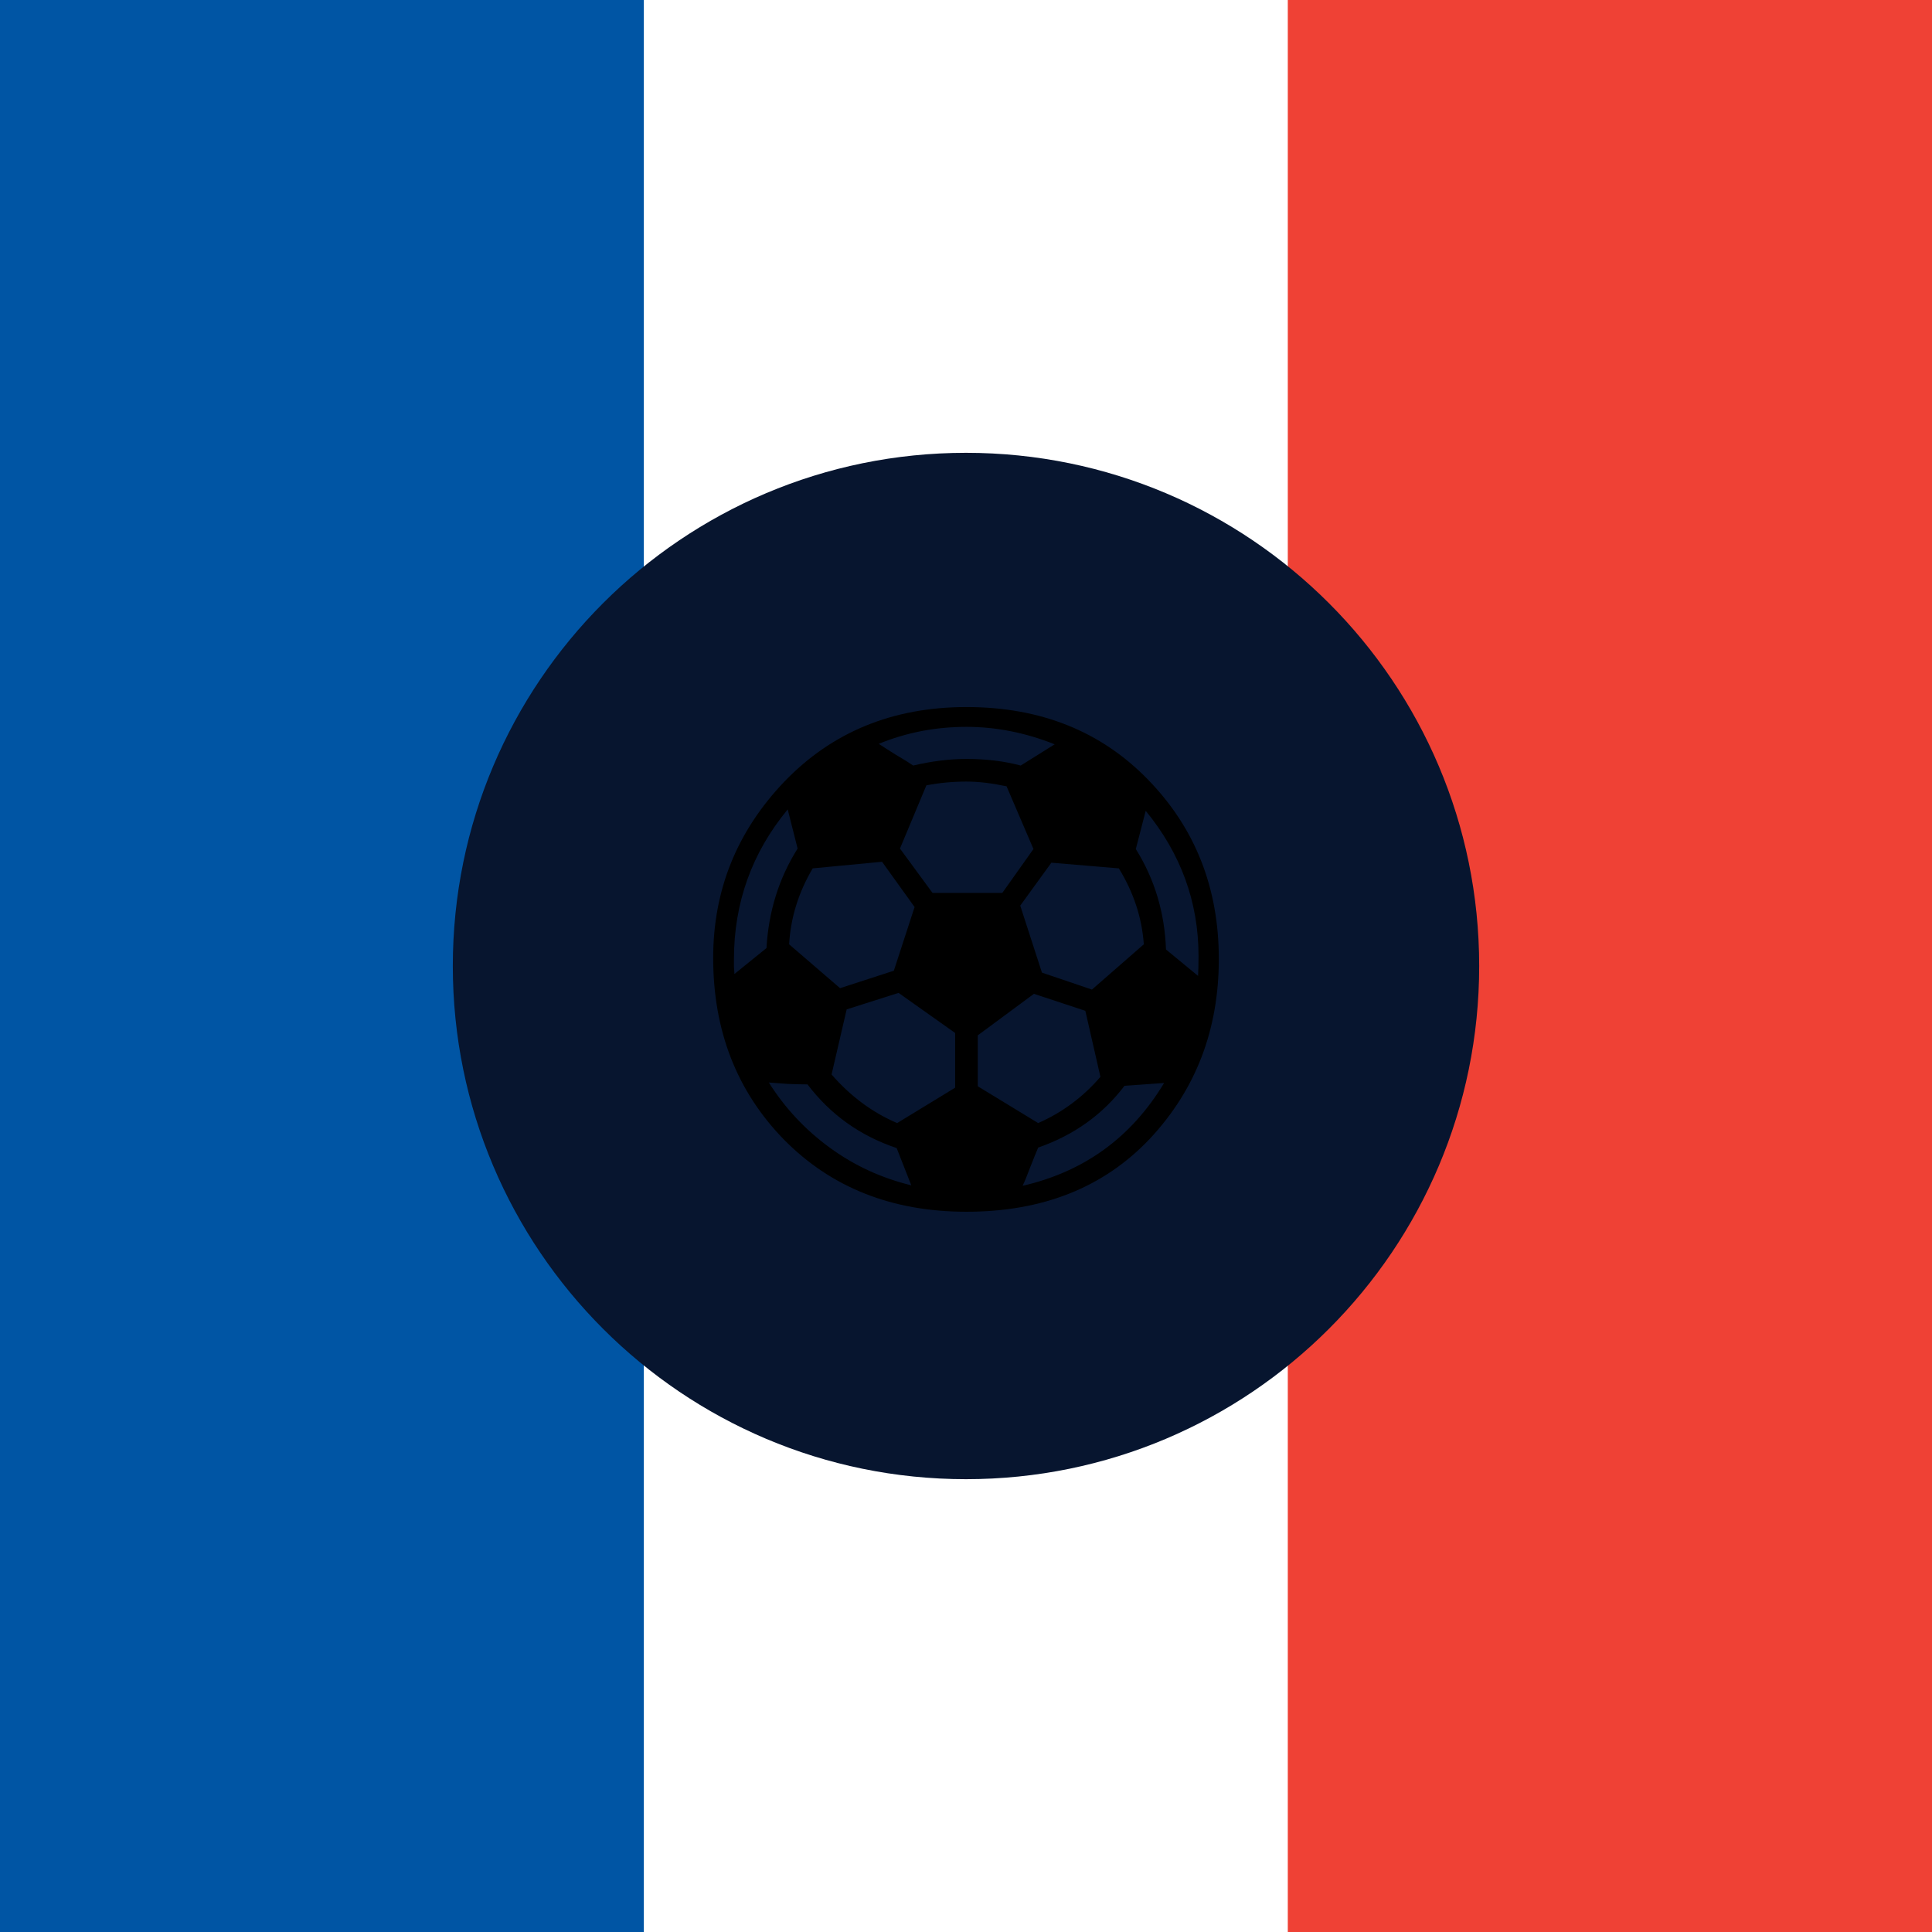
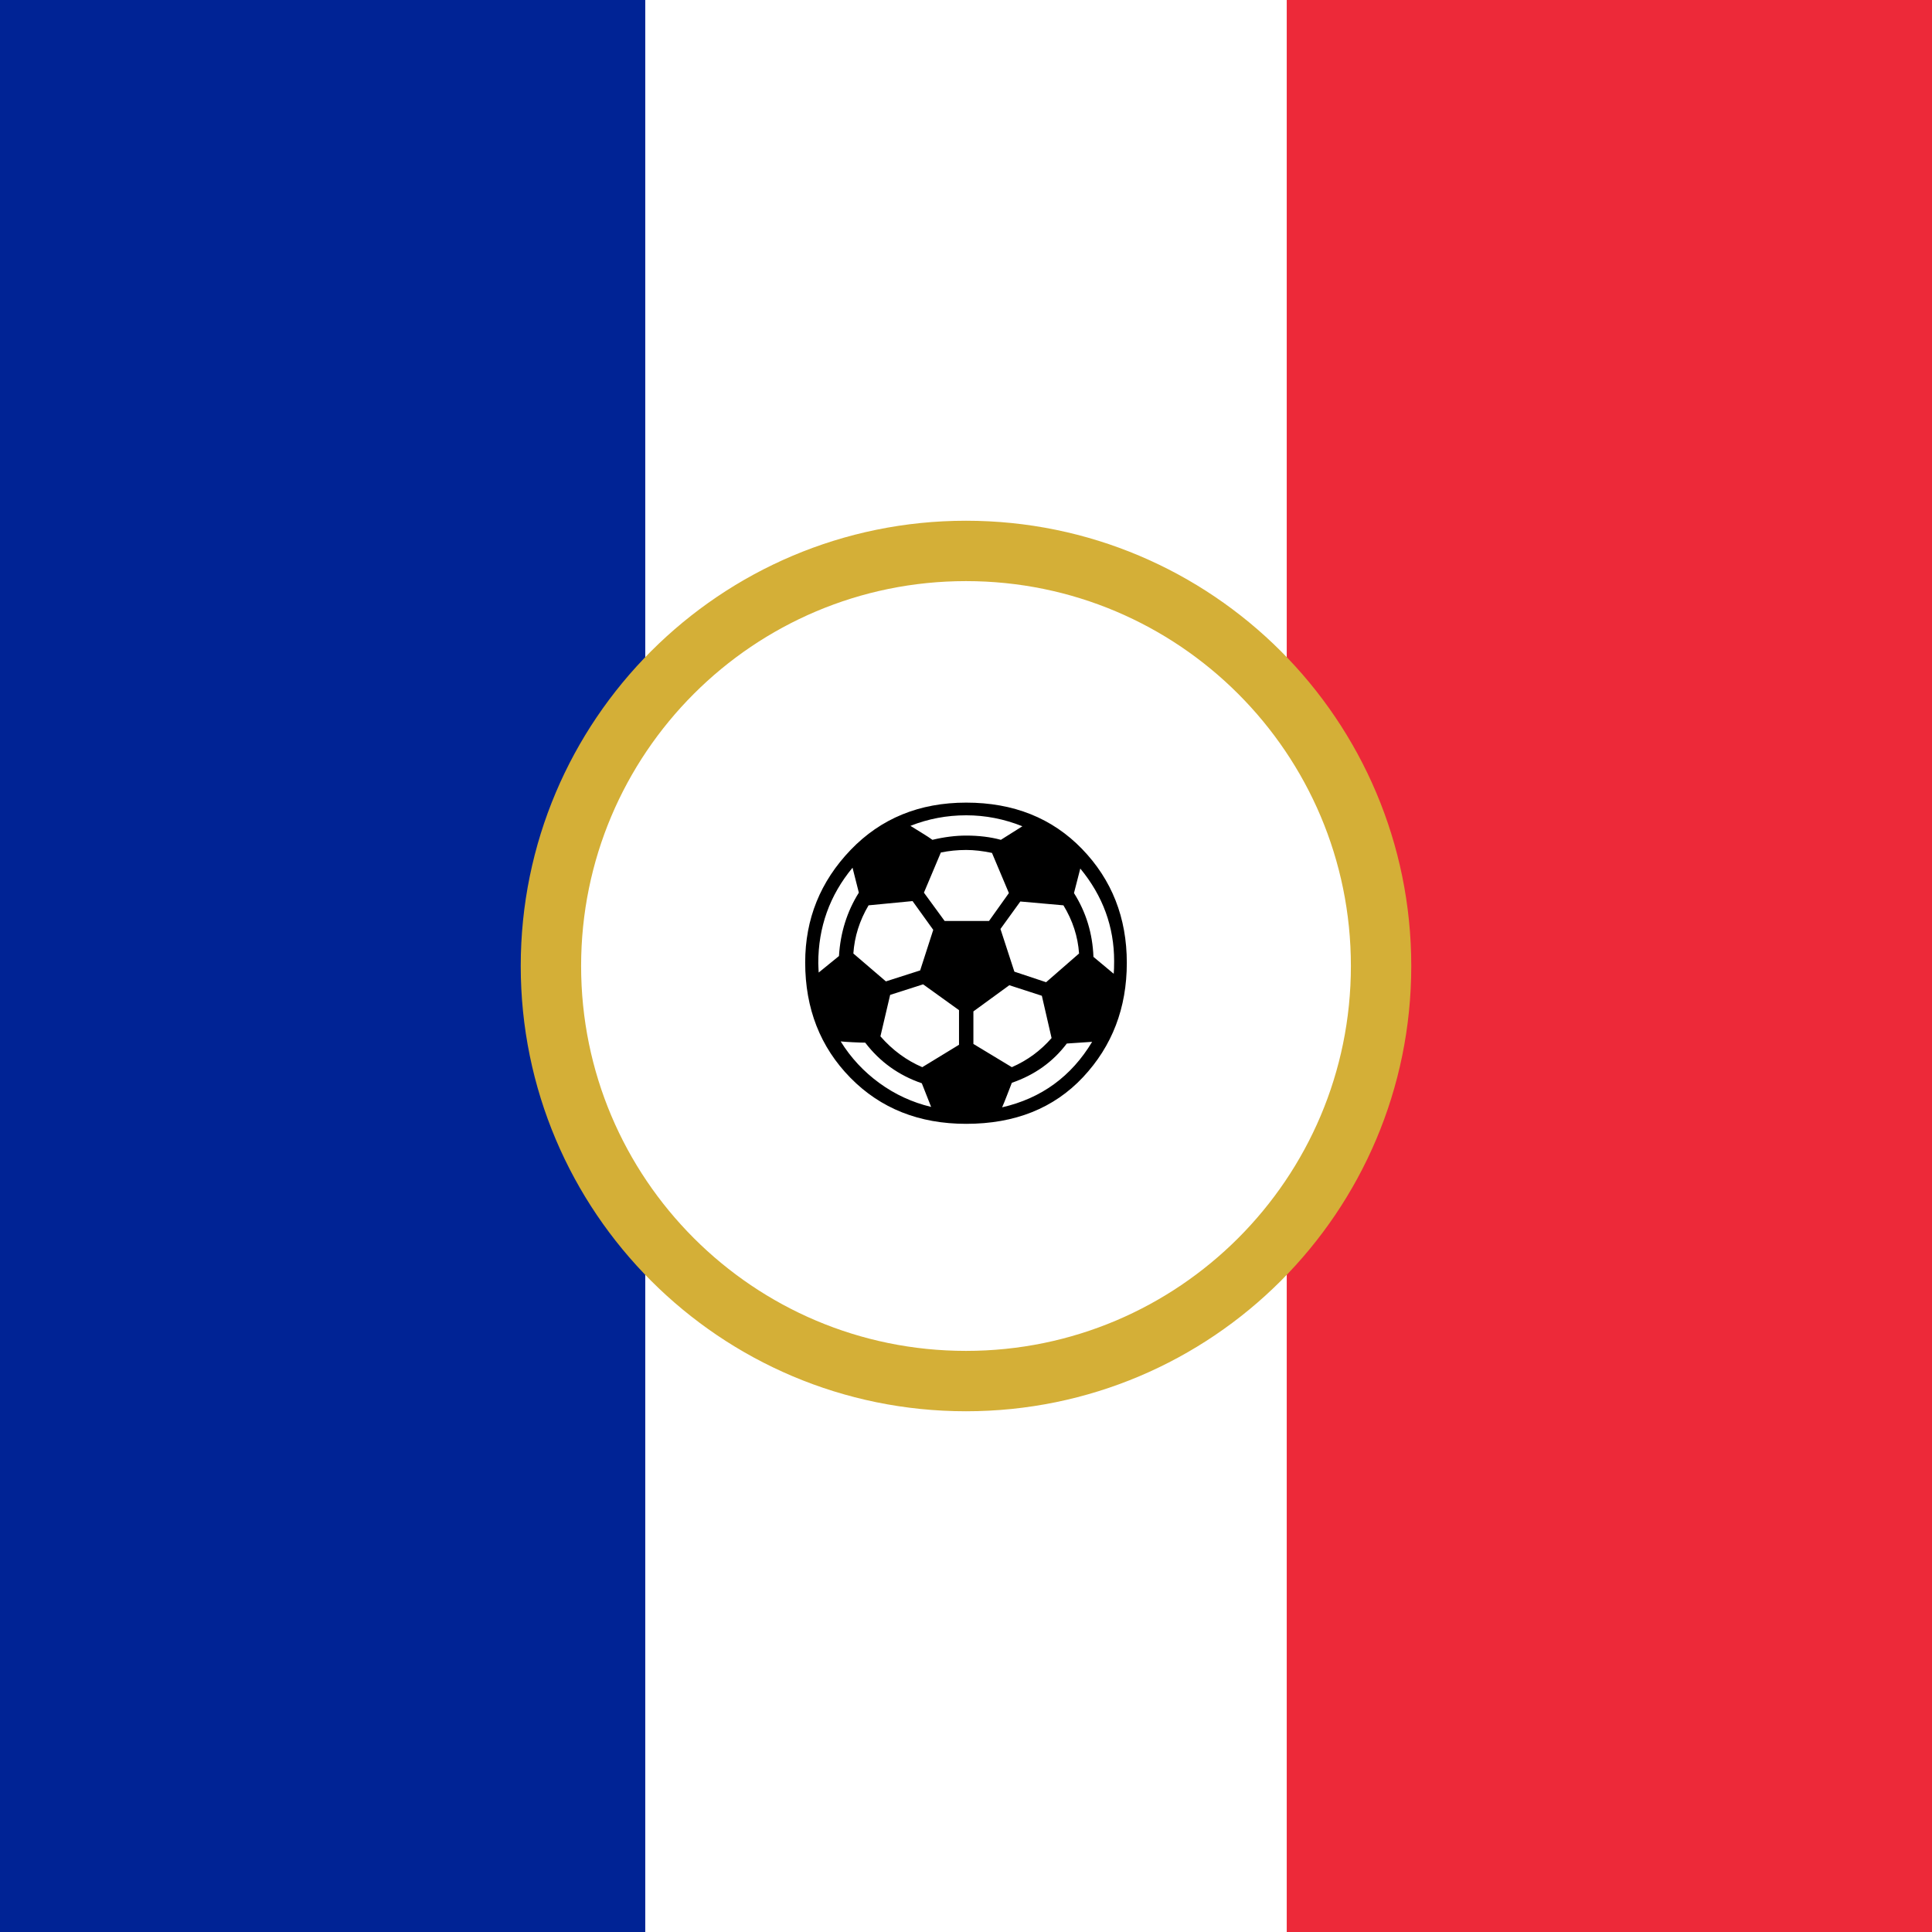
- <svg xmlns="http://www.w3.org/2000/svg" viewBox="0 0 64 64">
-   <rect width="21.34" height="64" fill="#0055A4" />
-   <rect x="21.33" width="21.34" height="64" fill="#fff" />
-   <rect x="42.66" width="21.34" height="64" fill="#EF4135" />
-   <circle cx="32" cy="32" r="17" fill="#07152f" />
-   <text x="32" y="39" text-anchor="middle" font-size="22">⚽</text>
+ <svg xmlns="http://www.w3.org/2000/svg" viewBox="0 0 512 512">
+   <rect width="512" height="512" rx="96" fill="#fff" />
+   <path fill="#002395" d="M0 0h171v512H0z" />
+   <path fill="#ED2939" d="M341 0h171v512H341z" />
+   <circle cx="256" cy="256" r="110" fill="#fff" stroke="#d4af37" stroke-width="16" />
+   <text x="256" y="292" font-size="112" text-anchor="middle">⚽</text>
</svg>
